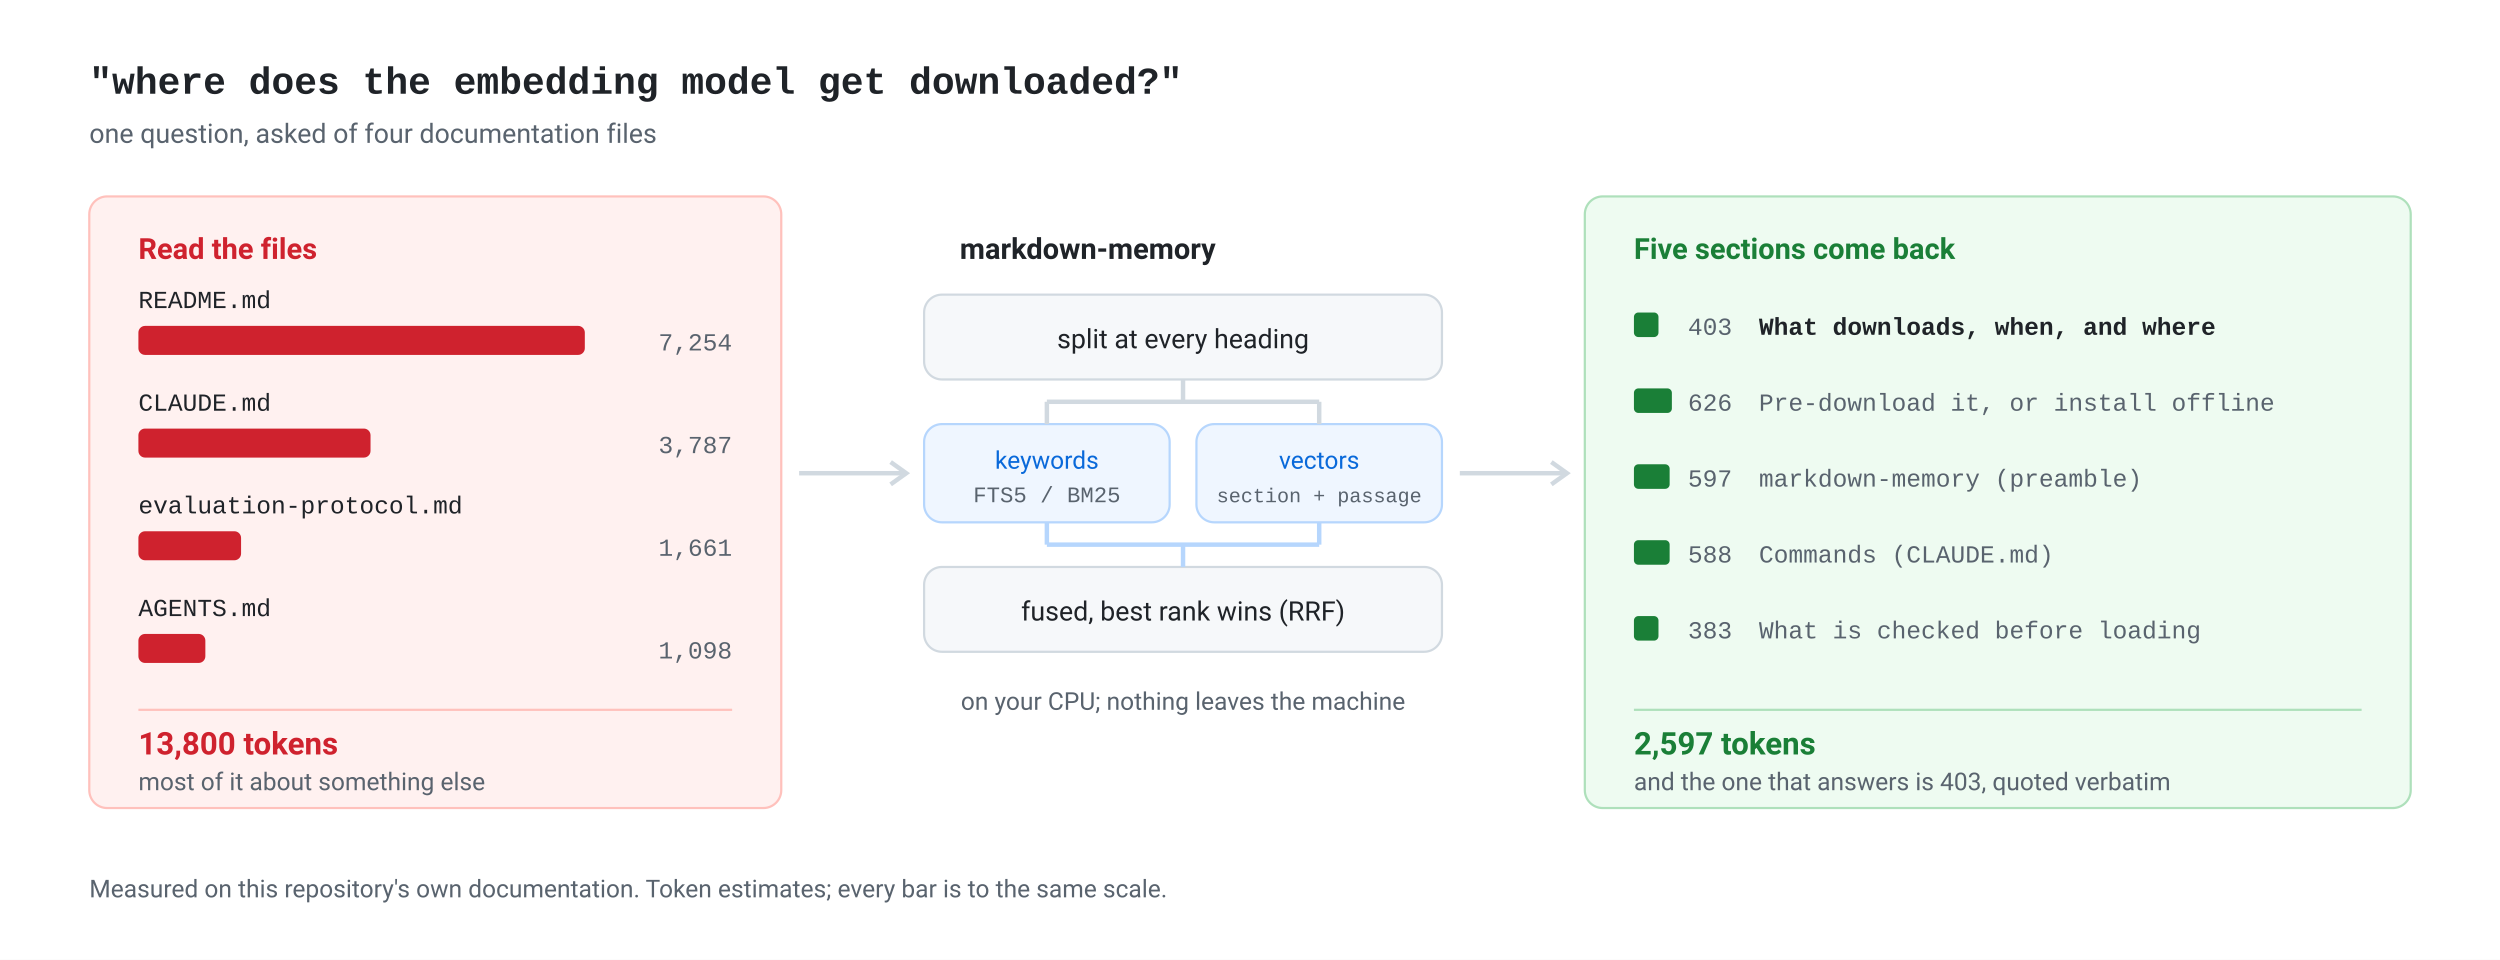
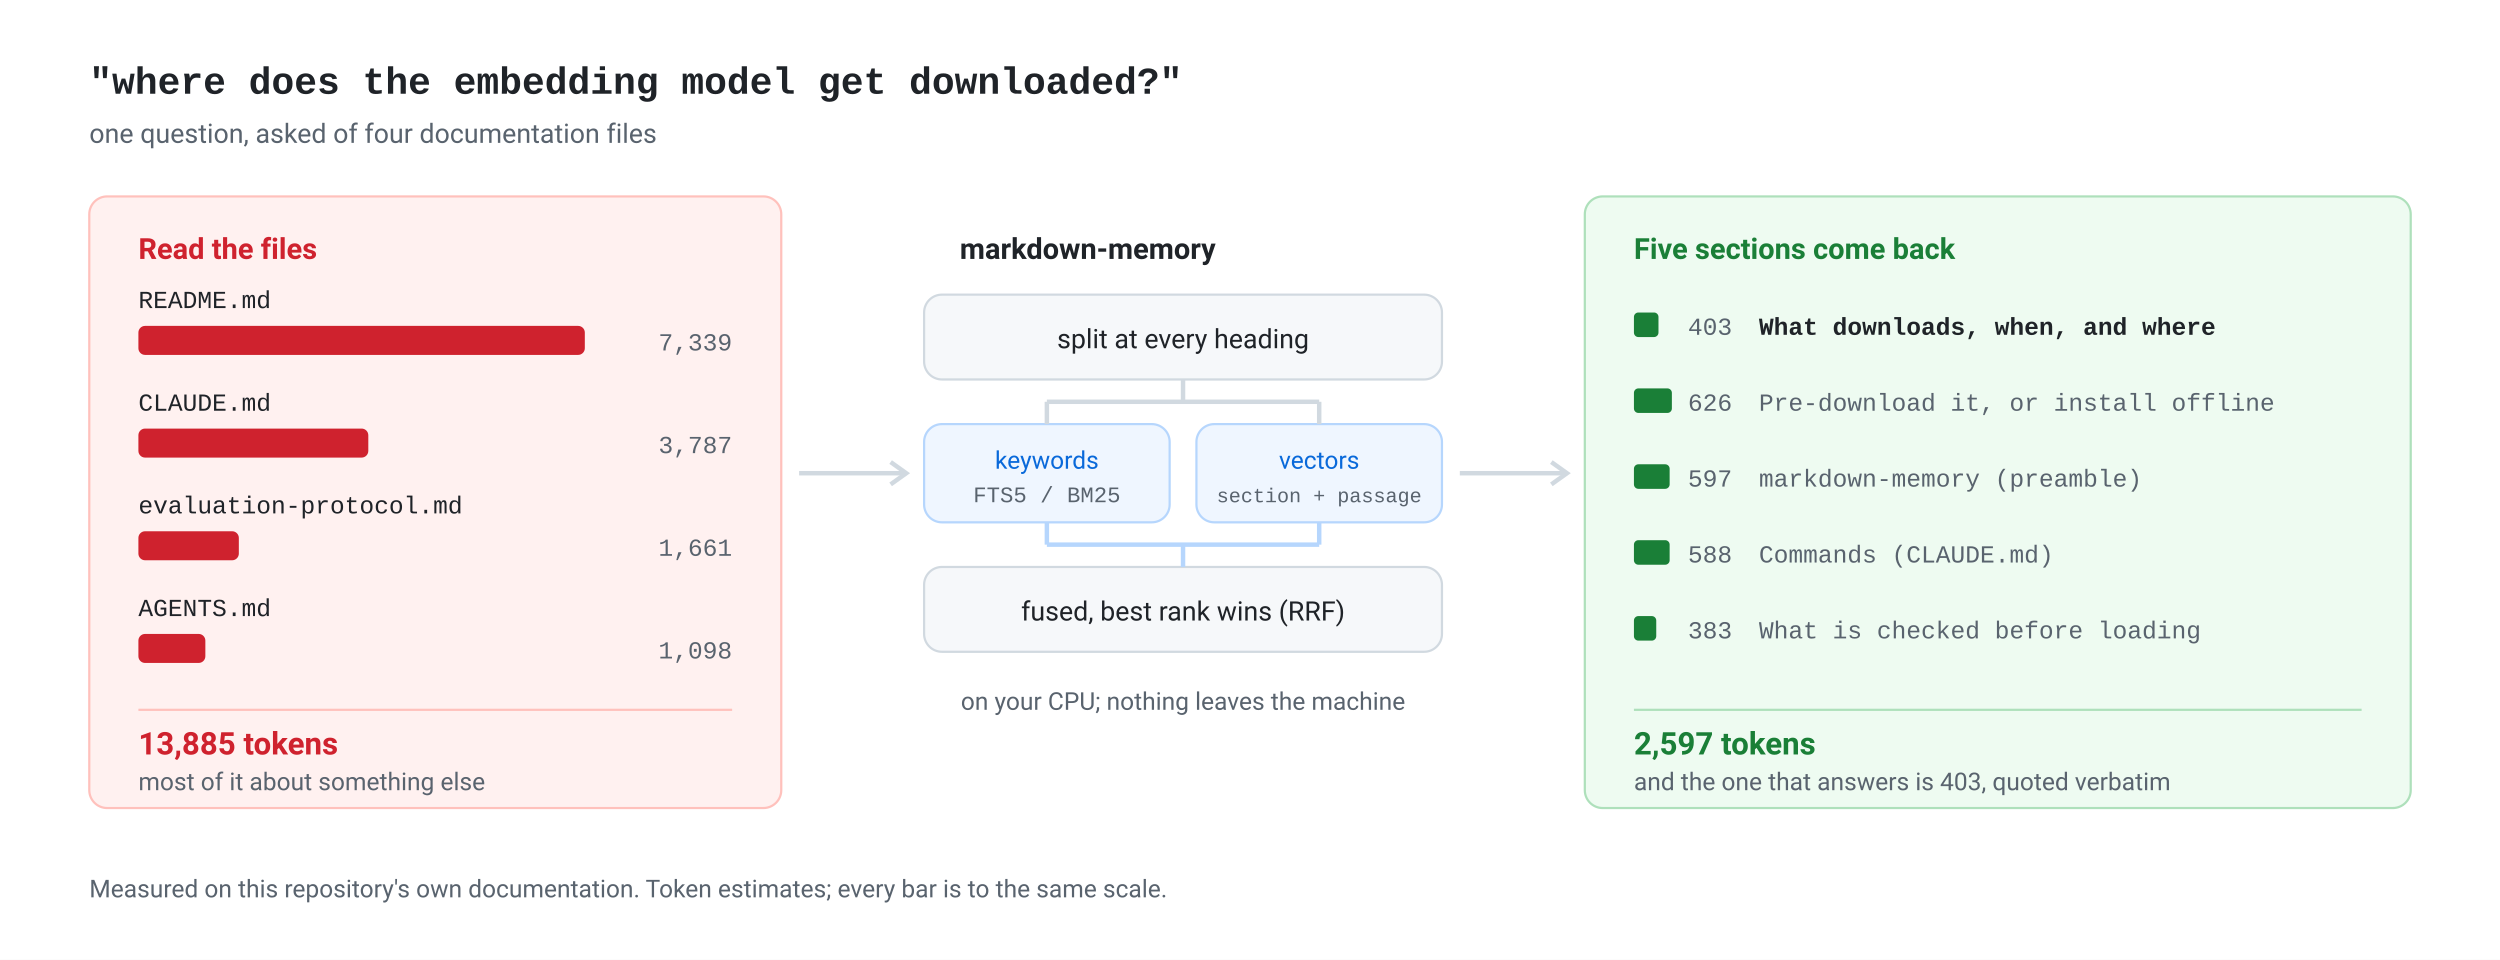
- <svg xmlns="http://www.w3.org/2000/svg" viewBox="0 0 1120 430" width="1120" height="430" role="img" aria-label="One question: reading four whole files costs 13,800 tokens; markdown-memory returns five sections totalling 2,597, and the one that answers is 403 tokens.">
+ <svg xmlns="http://www.w3.org/2000/svg" viewBox="0 0 1120 430" width="1120" height="430" role="img" aria-label="One question: reading four whole files costs 13,885 tokens; markdown-memory returns five sections totalling 2,597, and the one that answers is 403 tokens.">
  <rect width="1120" height="430" fill="#ffffff" />
  <text x="40" y="42" font-family="ui-monospace,SFMono-Regular,Menlo,Consolas,'Liberation Mono',monospace" font-size="17" font-weight="600" fill="#1f2328" text-anchor="start">"where does the embedding model get downloaded?"</text>
  <text x="40" y="64" font-family="ui-sans-serif,-apple-system,BlinkMacSystemFont,'Segoe UI',Roboto,'Helvetica Neue',Arial,sans-serif" font-size="12" font-weight="400" fill="#59636e" text-anchor="start">one question, asked of four documentation files</text>
  <rect x="40" y="88" width="310" height="274" rx="8" fill="#fff1f0" stroke="#ffc1bc" stroke-width="1" />
  <text x="62" y="116" font-family="ui-sans-serif,-apple-system,BlinkMacSystemFont,'Segoe UI',Roboto,'Helvetica Neue',Arial,sans-serif" font-size="13" font-weight="600" fill="#cf222e" text-anchor="start">Read the files</text>
  <text x="62" y="138" font-family="ui-monospace,SFMono-Regular,Menlo,Consolas,'Liberation Mono',monospace" font-size="11" font-weight="400" fill="#1f2328" text-anchor="start">README.md</text>
  <rect x="62" y="146" width="200" height="13" rx="3" fill="#cf222e" stroke="none" stroke-width="1" />
-   <text x="328" y="157" font-family="ui-monospace,SFMono-Regular,Menlo,Consolas,'Liberation Mono',monospace" font-size="11" font-weight="400" fill="#59636e" text-anchor="end">7,254</text>
+   <text x="328" y="157" font-family="ui-monospace,SFMono-Regular,Menlo,Consolas,'Liberation Mono',monospace" font-size="11" font-weight="400" fill="#59636e" text-anchor="end">7,339</text>
  <text x="62" y="184" font-family="ui-monospace,SFMono-Regular,Menlo,Consolas,'Liberation Mono',monospace" font-size="11" font-weight="400" fill="#1f2328" text-anchor="start">CLAUDE.md</text>
-   <rect x="62" y="192" width="104" height="13" rx="3" fill="#cf222e" stroke="none" stroke-width="1" />
+   <rect x="62" y="192" width="103" height="13" rx="3" fill="#cf222e" stroke="none" stroke-width="1" />
  <text x="328" y="203" font-family="ui-monospace,SFMono-Regular,Menlo,Consolas,'Liberation Mono',monospace" font-size="11" font-weight="400" fill="#59636e" text-anchor="end">3,787</text>
  <text x="62" y="230" font-family="ui-monospace,SFMono-Regular,Menlo,Consolas,'Liberation Mono',monospace" font-size="11" font-weight="400" fill="#1f2328" text-anchor="start">evaluation-protocol.md</text>
-   <rect x="62" y="238" width="46" height="13" rx="3" fill="#cf222e" stroke="none" stroke-width="1" />
+   <rect x="62" y="238" width="45" height="13" rx="3" fill="#cf222e" stroke="none" stroke-width="1" />
  <text x="328" y="249" font-family="ui-monospace,SFMono-Regular,Menlo,Consolas,'Liberation Mono',monospace" font-size="11" font-weight="400" fill="#59636e" text-anchor="end">1,661</text>
  <text x="62" y="276" font-family="ui-monospace,SFMono-Regular,Menlo,Consolas,'Liberation Mono',monospace" font-size="11" font-weight="400" fill="#1f2328" text-anchor="start">AGENTS.md</text>
  <rect x="62" y="284" width="30" height="13" rx="3" fill="#cf222e" stroke="none" stroke-width="1" />
  <text x="328" y="295" font-family="ui-monospace,SFMono-Regular,Menlo,Consolas,'Liberation Mono',monospace" font-size="11" font-weight="400" fill="#59636e" text-anchor="end">1,098</text>
  <path d="M62 318 L328 318" stroke="#ffc1bc" stroke-width="1" />
-   <text x="62" y="338" font-family="ui-sans-serif,-apple-system,BlinkMacSystemFont,'Segoe UI',Roboto,'Helvetica Neue',Arial,sans-serif" font-size="14" font-weight="600" fill="#cf222e" text-anchor="start">13,800 tokens</text>
+   <text x="62" y="338" font-family="ui-sans-serif,-apple-system,BlinkMacSystemFont,'Segoe UI',Roboto,'Helvetica Neue',Arial,sans-serif" font-size="14" font-weight="600" fill="#cf222e" text-anchor="start">13,885 tokens</text>
  <text x="62" y="354" font-family="ui-sans-serif,-apple-system,BlinkMacSystemFont,'Segoe UI',Roboto,'Helvetica Neue',Arial,sans-serif" font-size="11" font-weight="400" fill="#59636e" text-anchor="start">most of it about something else</text>
  <text x="430" y="116" font-family="ui-sans-serif,-apple-system,BlinkMacSystemFont,'Segoe UI',Roboto,'Helvetica Neue',Arial,sans-serif" font-size="13" font-weight="600" fill="#1f2328" text-anchor="start">markdown-memory</text>
  <rect x="414" y="132" width="232" height="38" rx="8" fill="#f6f8fa" stroke="#d1d9e0" stroke-width="1" />
  <text x="530" y="156" font-family="ui-sans-serif,-apple-system,BlinkMacSystemFont,'Segoe UI',Roboto,'Helvetica Neue',Arial,sans-serif" font-size="12" font-weight="400" fill="#1f2328" text-anchor="middle">split at every heading</text>
  <rect x="414" y="190" width="110" height="44" rx="8" fill="#eff6ff" stroke="#b6d6fd" stroke-width="1" />
  <text x="469" y="210" font-family="ui-sans-serif,-apple-system,BlinkMacSystemFont,'Segoe UI',Roboto,'Helvetica Neue',Arial,sans-serif" font-size="11" font-weight="400" fill="#0969da" text-anchor="middle">keywords</text>
  <text x="469" y="225" font-family="ui-monospace,SFMono-Regular,Menlo,Consolas,'Liberation Mono',monospace" font-size="10" font-weight="400" fill="#59636e" text-anchor="middle">FTS5 / BM25</text>
  <rect x="536" y="190" width="110" height="44" rx="8" fill="#eff6ff" stroke="#b6d6fd" stroke-width="1" />
  <text x="591" y="210" font-family="ui-sans-serif,-apple-system,BlinkMacSystemFont,'Segoe UI',Roboto,'Helvetica Neue',Arial,sans-serif" font-size="11" font-weight="400" fill="#0969da" text-anchor="middle">vectors</text>
  <text x="591" y="225" font-family="ui-monospace,SFMono-Regular,Menlo,Consolas,'Liberation Mono',monospace" font-size="9" font-weight="400" fill="#59636e" text-anchor="middle">section + passage</text>
  <rect x="414" y="254" width="232" height="38" rx="8" fill="#f6f8fa" stroke="#d1d9e0" stroke-width="1" />
  <text x="530" y="278" font-family="ui-sans-serif,-apple-system,BlinkMacSystemFont,'Segoe UI',Roboto,'Helvetica Neue',Arial,sans-serif" font-size="12" font-weight="400" fill="#1f2328" text-anchor="middle">fused, best rank wins (RRF)</text>
  <path d="M530 170 L530 180 M469 180 L591 180 M469 180 L469 190 M591 180 L591 190" stroke="#d1d9e0" stroke-width="2" fill="none" />
  <path d="M469 234 L469 244 M591 234 L591 244 M469 244 L591 244 M530 244 L530 254" stroke="#b6d6fd" stroke-width="2" fill="none" />
  <text x="530" y="318" font-family="ui-sans-serif,-apple-system,BlinkMacSystemFont,'Segoe UI',Roboto,'Helvetica Neue',Arial,sans-serif" font-size="11" font-weight="400" fill="#59636e" text-anchor="middle">on your CPU; nothing leaves the machine</text>
  <path d="M358 212 L406 212" stroke="#d1d9e0" stroke-width="2" fill="none" />
  <path d="M399 207 L406 212 L399 217" fill="none" stroke="#d1d9e0" stroke-width="2" />
  <path d="M654 212 L702 212" stroke="#d1d9e0" stroke-width="2" fill="none" />
  <path d="M695 207 L702 212 L695 217" fill="none" stroke="#d1d9e0" stroke-width="2" />
  <rect x="710" y="88" width="370" height="274" rx="8" fill="#eefbf1" stroke="#aee0bb" stroke-width="1" />
  <text x="732" y="116" font-family="ui-sans-serif,-apple-system,BlinkMacSystemFont,'Segoe UI',Roboto,'Helvetica Neue',Arial,sans-serif" font-size="13" font-weight="600" fill="#1a7f37" text-anchor="start">Five sections come back</text>
  <rect x="732" y="140" width="11" height="11" rx="2" fill="#1a7f37" stroke="none" stroke-width="1" />
  <text x="776" y="150" font-family="ui-monospace,SFMono-Regular,Menlo,Consolas,'Liberation Mono',monospace" font-size="11" font-weight="400" fill="#59636e" text-anchor="end">403</text>
  <text x="788" y="150" font-family="ui-monospace,SFMono-Regular,Menlo,Consolas,'Liberation Mono',monospace" font-size="11" font-weight="600" fill="#1f2328" text-anchor="start">What downloads, when, and where</text>
  <rect x="732" y="174" width="17" height="11" rx="2" fill="#1a7f37" stroke="none" stroke-width="1" />
  <text x="776" y="184" font-family="ui-monospace,SFMono-Regular,Menlo,Consolas,'Liberation Mono',monospace" font-size="11" font-weight="400" fill="#59636e" text-anchor="end">626</text>
  <text x="788" y="184" font-family="ui-monospace,SFMono-Regular,Menlo,Consolas,'Liberation Mono',monospace" font-size="11" font-weight="400" fill="#59636e" text-anchor="start">Pre-download it, or install offline</text>
  <rect x="732" y="208" width="16" height="11" rx="2" fill="#1a7f37" stroke="none" stroke-width="1" />
  <text x="776" y="218" font-family="ui-monospace,SFMono-Regular,Menlo,Consolas,'Liberation Mono',monospace" font-size="11" font-weight="400" fill="#59636e" text-anchor="end">597</text>
  <text x="788" y="218" font-family="ui-monospace,SFMono-Regular,Menlo,Consolas,'Liberation Mono',monospace" font-size="11" font-weight="400" fill="#59636e" text-anchor="start">markdown-memory  (preamble)</text>
  <rect x="732" y="242" width="16" height="11" rx="2" fill="#1a7f37" stroke="none" stroke-width="1" />
  <text x="776" y="252" font-family="ui-monospace,SFMono-Regular,Menlo,Consolas,'Liberation Mono',monospace" font-size="11" font-weight="400" fill="#59636e" text-anchor="end">588</text>
  <text x="788" y="252" font-family="ui-monospace,SFMono-Regular,Menlo,Consolas,'Liberation Mono',monospace" font-size="11" font-weight="400" fill="#59636e" text-anchor="start">Commands  (CLAUDE.md)</text>
-   <rect x="732" y="276" width="11" height="11" rx="2" fill="#1a7f37" stroke="none" stroke-width="1" />
+   <rect x="732" y="276" width="10" height="11" rx="2" fill="#1a7f37" stroke="none" stroke-width="1" />
  <text x="776" y="286" font-family="ui-monospace,SFMono-Regular,Menlo,Consolas,'Liberation Mono',monospace" font-size="11" font-weight="400" fill="#59636e" text-anchor="end">383</text>
  <text x="788" y="286" font-family="ui-monospace,SFMono-Regular,Menlo,Consolas,'Liberation Mono',monospace" font-size="11" font-weight="400" fill="#59636e" text-anchor="start">What is checked before loading</text>
  <path d="M732 318 L1058 318" stroke="#aee0bb" stroke-width="1" />
  <text x="732" y="338" font-family="ui-sans-serif,-apple-system,BlinkMacSystemFont,'Segoe UI',Roboto,'Helvetica Neue',Arial,sans-serif" font-size="14" font-weight="600" fill="#1a7f37" text-anchor="start">2,597 tokens</text>
  <text x="732" y="354" font-family="ui-sans-serif,-apple-system,BlinkMacSystemFont,'Segoe UI',Roboto,'Helvetica Neue',Arial,sans-serif" font-size="11" font-weight="400" fill="#59636e" text-anchor="start">and the one that answers is 403, quoted verbatim</text>
  <text x="40" y="402" font-family="ui-sans-serif,-apple-system,BlinkMacSystemFont,'Segoe UI',Roboto,'Helvetica Neue',Arial,sans-serif" font-size="11" font-weight="400" fill="#59636e" text-anchor="start">Measured on this repository's own documentation. Token estimates; every bar is to the same scale.</text>
</svg>
